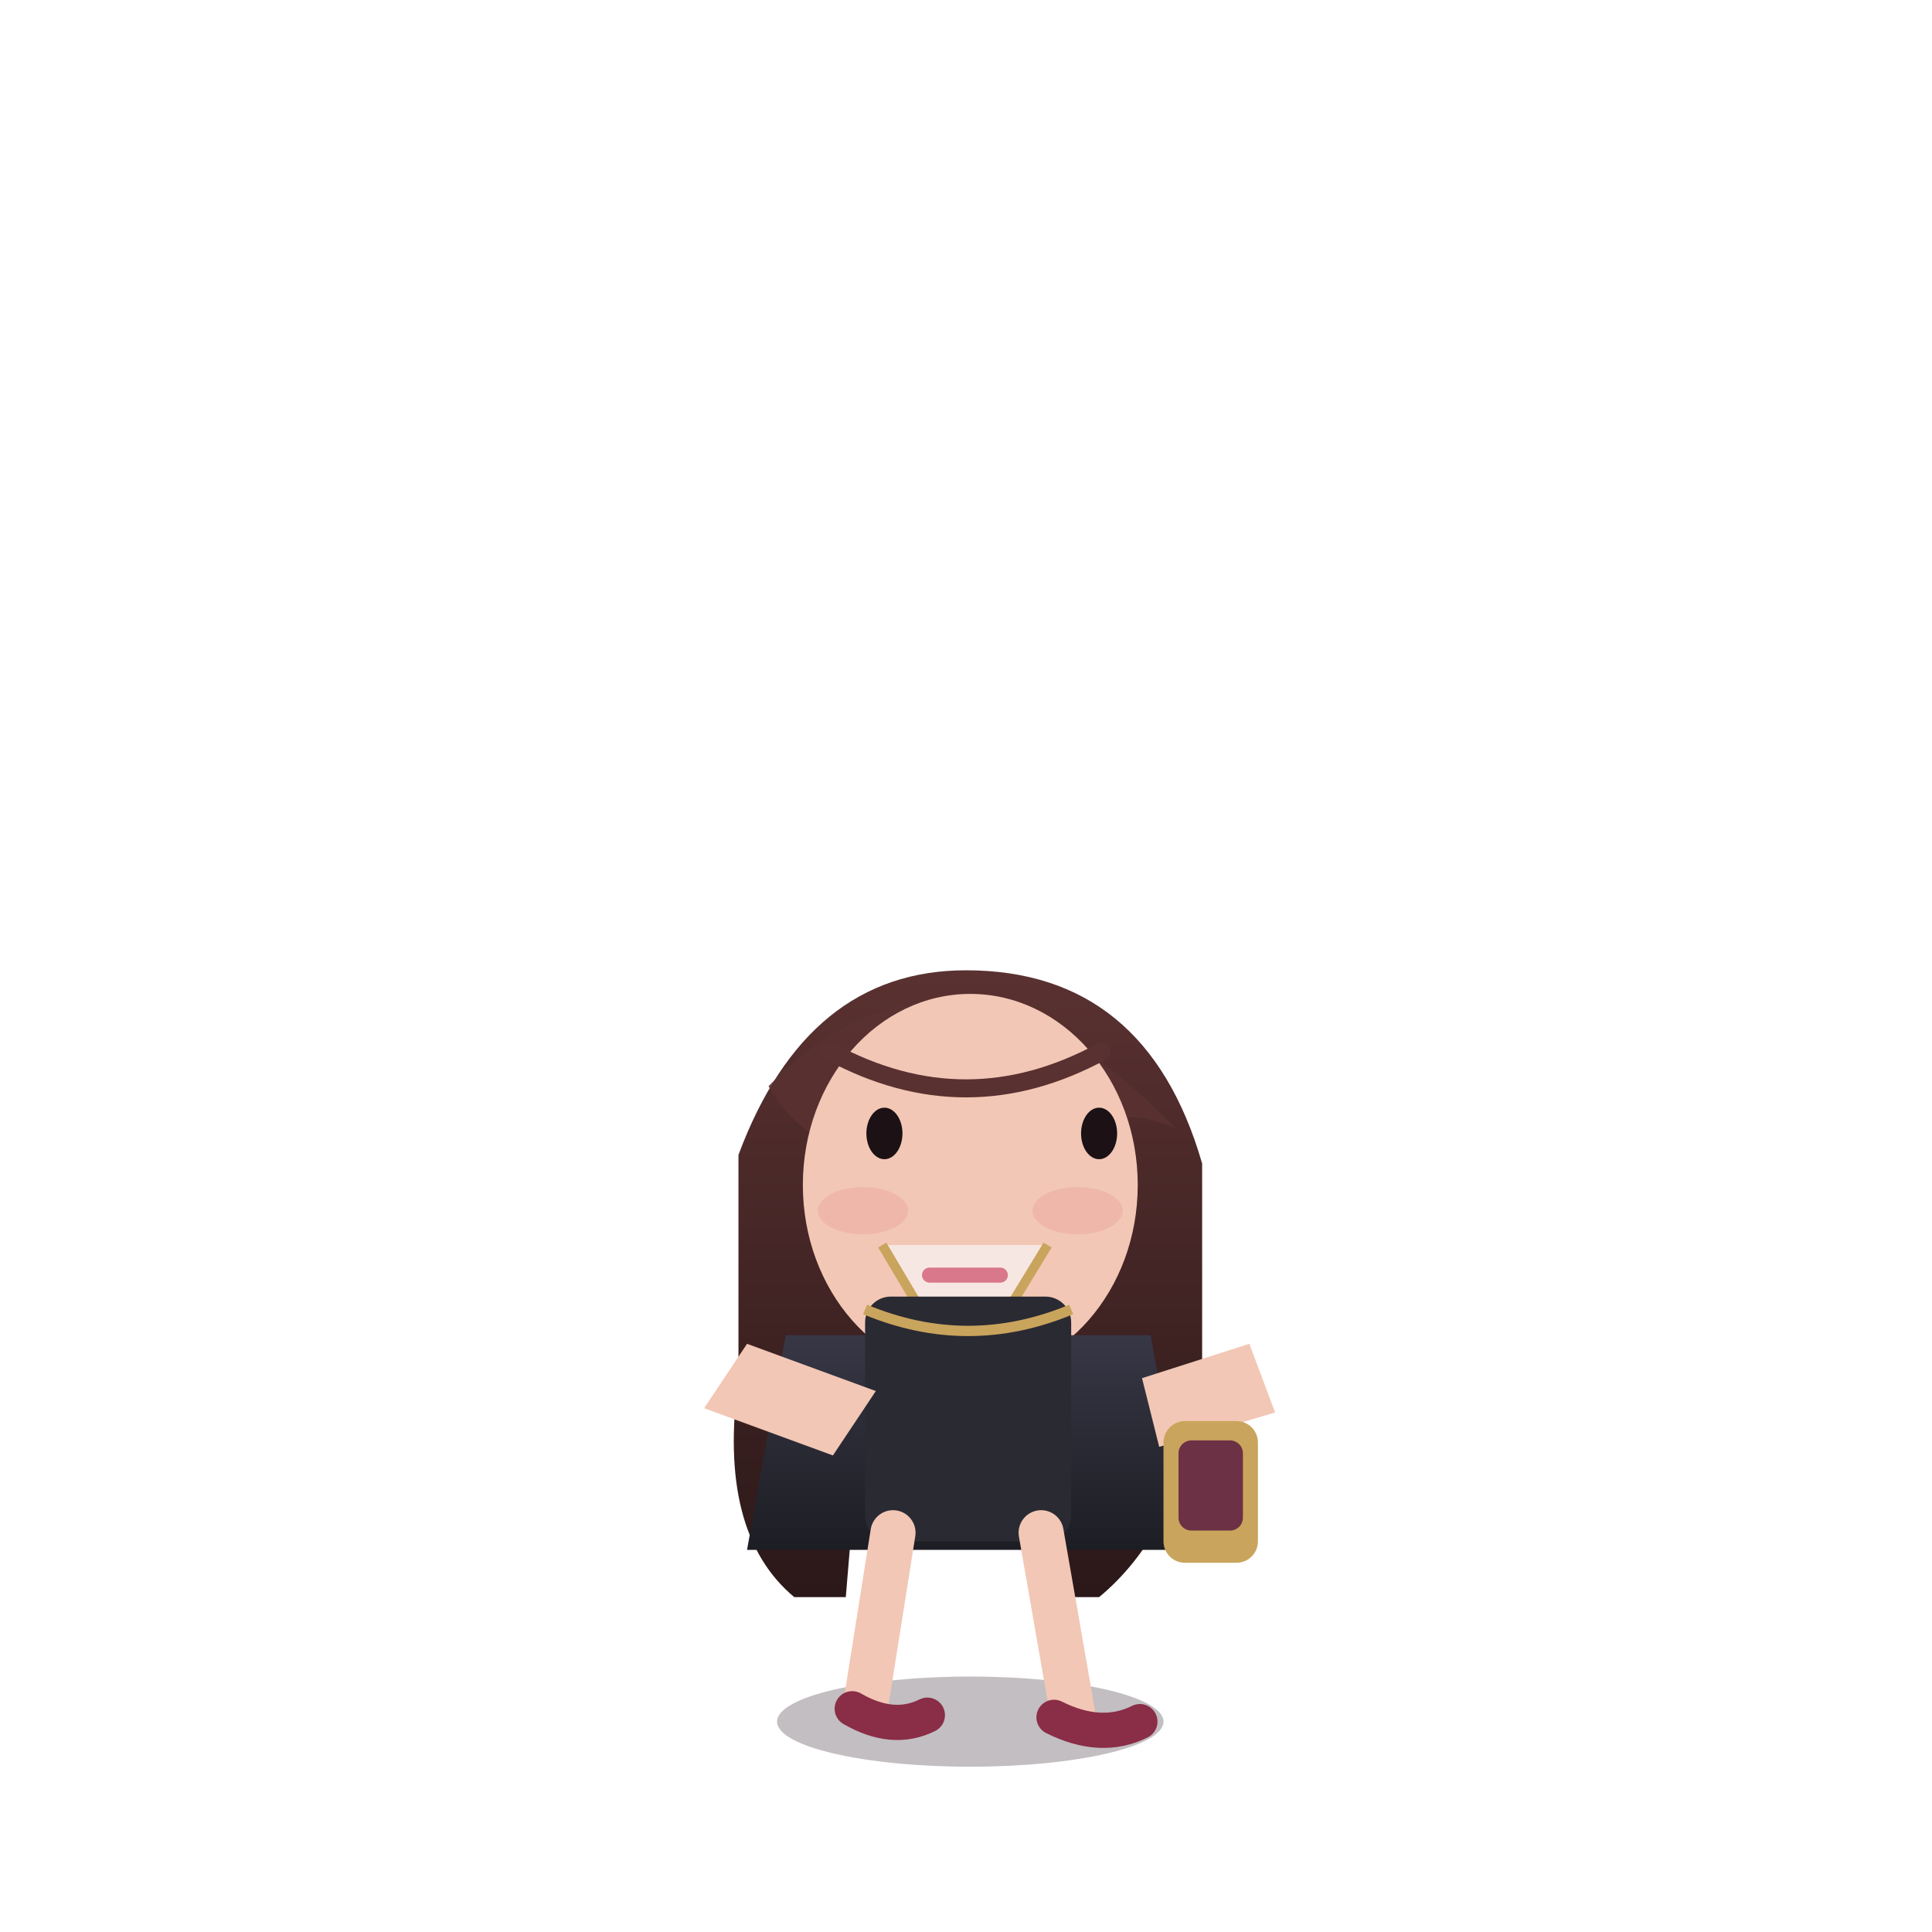
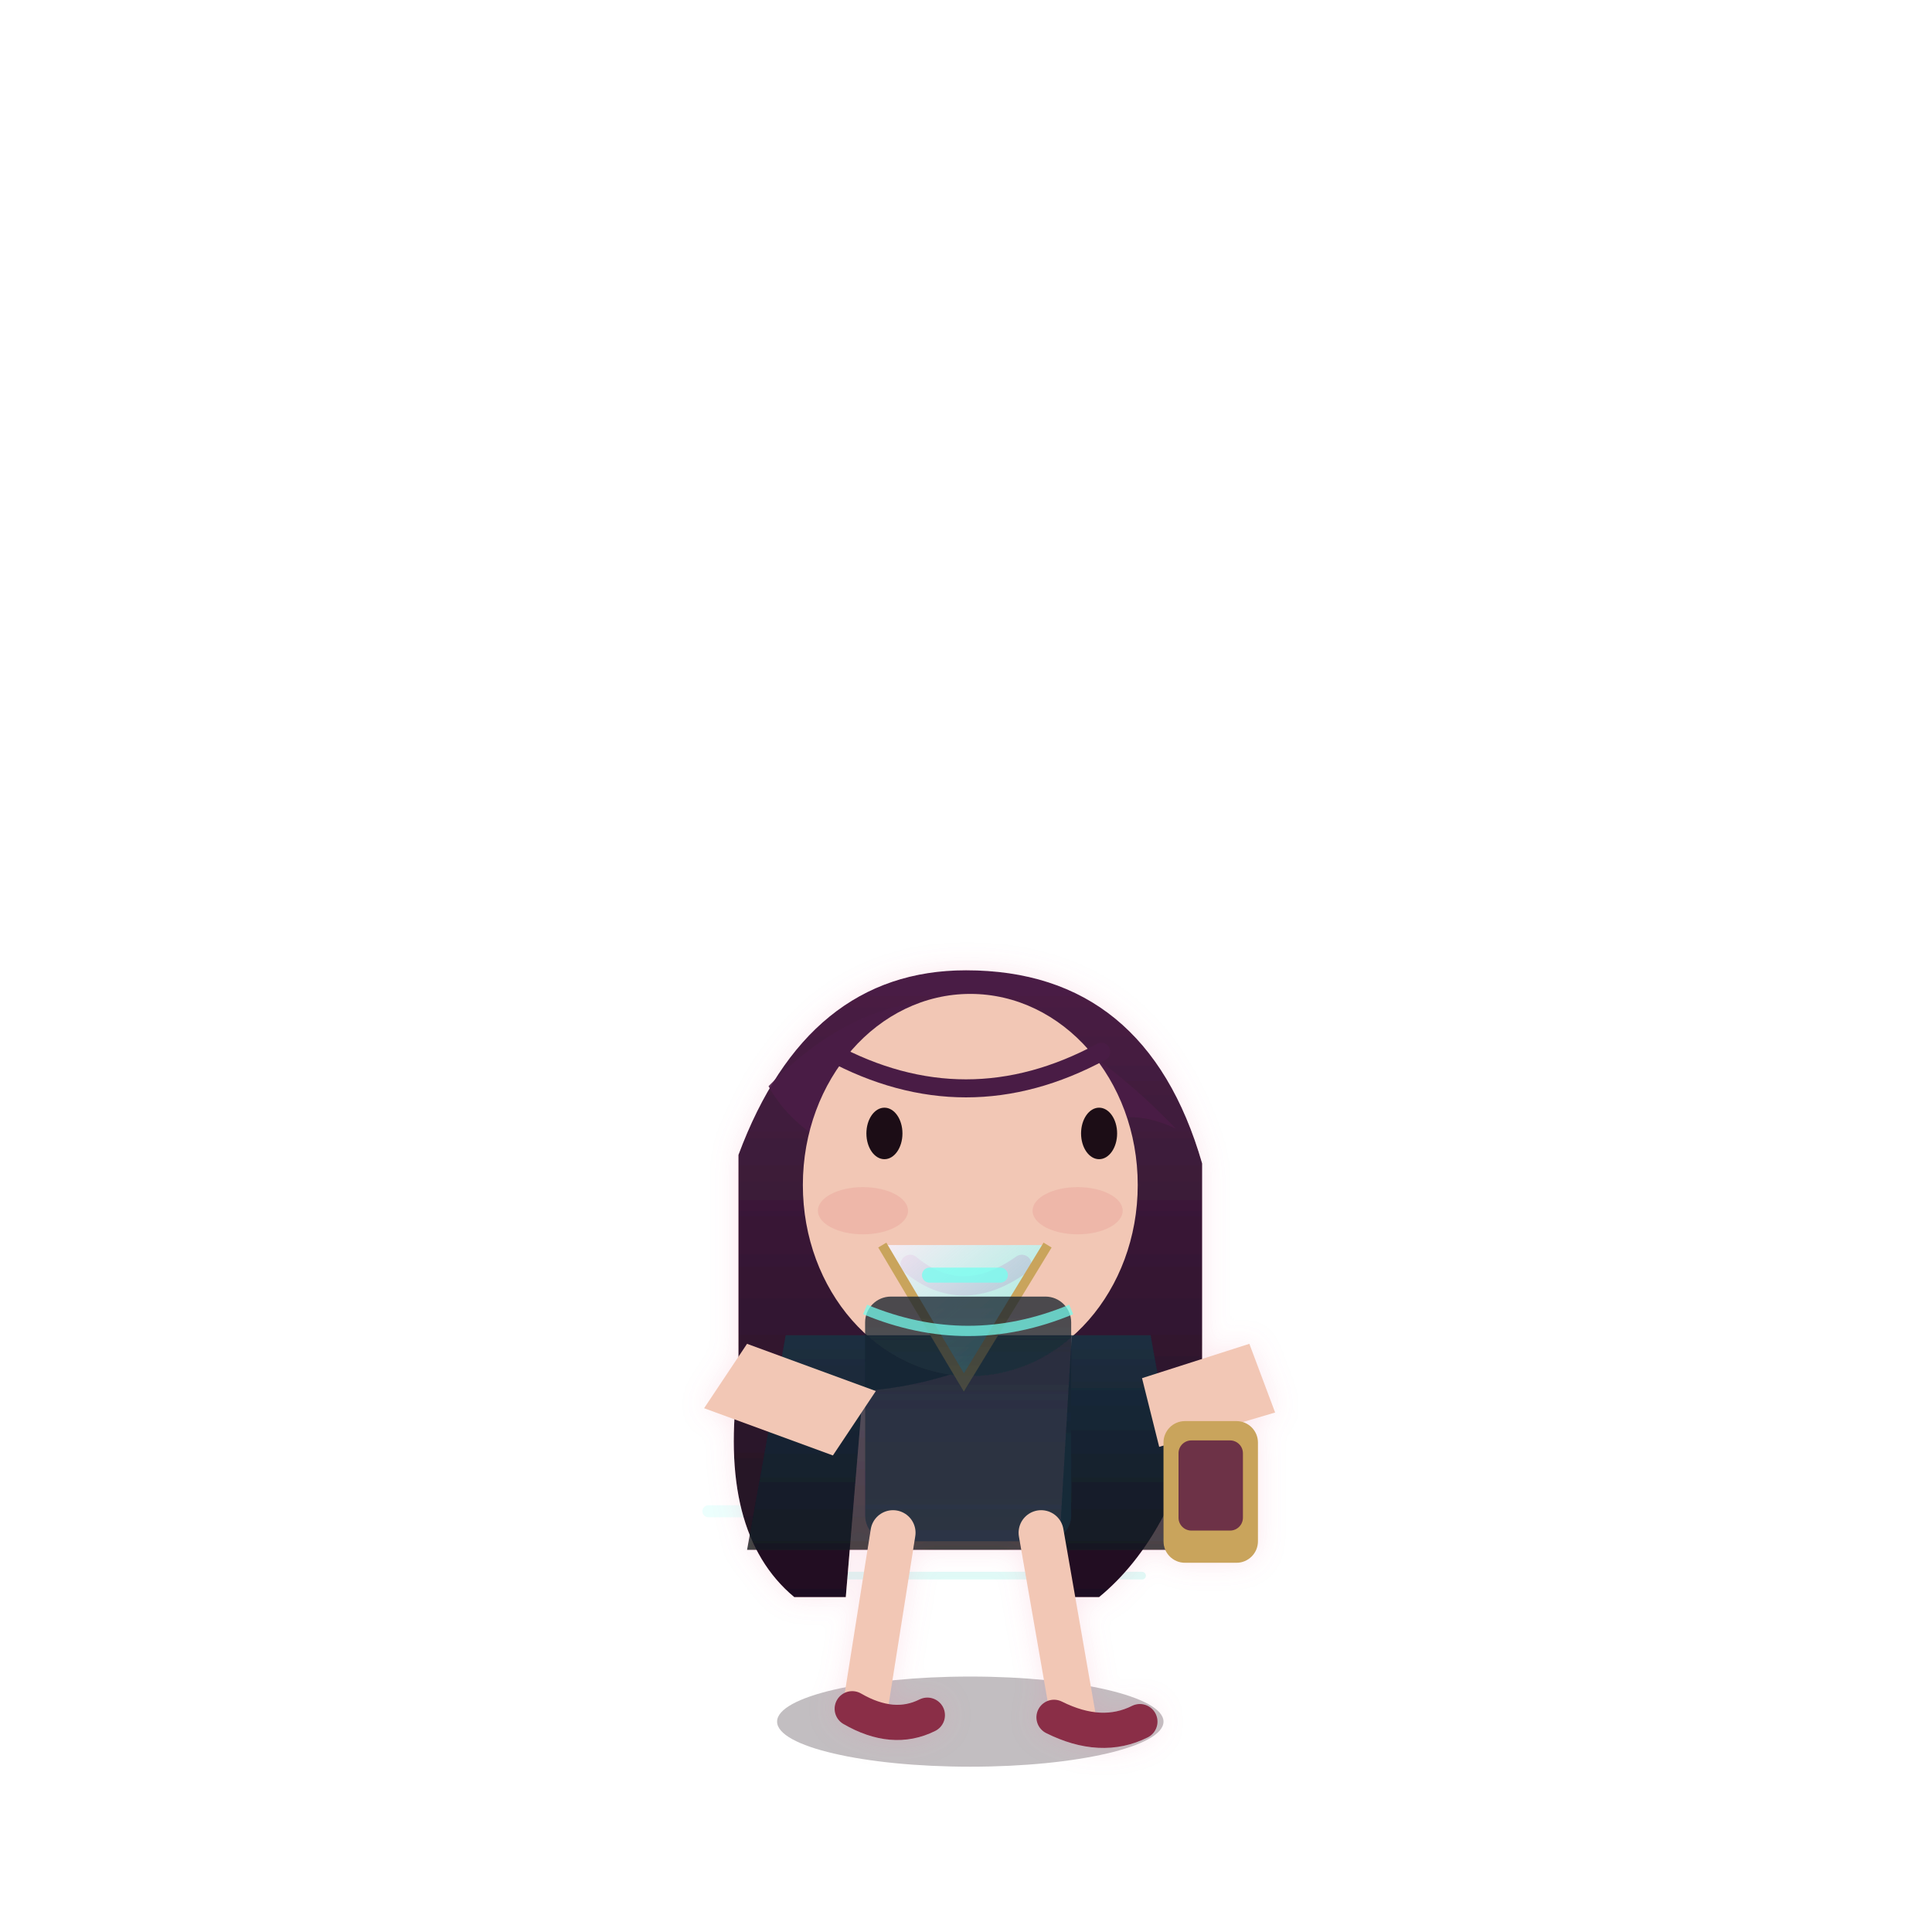
<svg xmlns="http://www.w3.org/2000/svg" viewBox="-15 -25 45 45" width="500" height="500">
  <defs>
    <linearGradient id="hair-grad" x1="0" y1="0" x2="0" y2="1">
-       <stop offset="0%" stop-color="#5A3131" />
-       <stop offset="100%" stop-color="#2B1818" />
+       <stop offset="0%" stop-color="#4A1F45" />
+       <stop offset="100%" stop-color="#1F1020" />
    </linearGradient>
    <linearGradient id="blazer-grad" x1="0" y1="0" x2="0" y2="1">
-       <stop offset="0%" stop-color="#373746" />
-       <stop offset="100%" stop-color="#1D1D24" />
+       <stop offset="0%" stop-color="#183343" />
+       <stop offset="100%" stop-color="#101A23" />
    </linearGradient>
+     <linearGradient id="blouse-grad" x1="0" y1="0" x2="1" y2="1">
+       <stop offset="0%" stop-color="#F8EFFA" stop-opacity="0.9" />
+       <stop offset="100%" stop-color="#74FFF0" stop-opacity="0.45" />
+     </linearGradient>
+     <linearGradient id="skirt-grad" x1="0" y1="0" x2="0" y2="1">
+       <stop offset="0%" stop-color="#141F2B" stop-opacity="0.9" />
+       <stop offset="100%" stop-color="#183343" stop-opacity="0.78" />
+     </linearGradient>
+     <filter id="glam-glow" x="-50%" y="-50%" width="200%" height="200%">
+       <feDropShadow dx="0" dy="0" stdDeviation="0.46" flood-color="#74FFF0" flood-opacity="0.22" />
+       <feDropShadow dx="0" dy="0" stdDeviation="0.32" flood-color="#F07AA4" flood-opacity="0.18" />
+     </filter>
    <style>
      .body-float { transform-origin: 7.5px 10px; animation: bodyFloat 3.8s infinite ease-in-out; }
      .hair-sway { transform-origin: 7.5px 4.5px; animation: hairSway 4.8s infinite ease-in-out; }
      .sparkle-pulse { animation: sparklePulse 1.8s infinite ease-in-out; }
      .alert-pop { animation: alertPop 0.9s infinite ease-in-out; }
      .sleep-breathe { transform-origin: 7.5px 10px; animation: sleepBreathe 4.6s infinite ease-in-out; }
      .mini-hover { animation: miniHover 2.6s infinite ease-in-out; }
      @keyframes bodyFloat {
        0%,100% { transform: translate(0,0); }
        50% { transform: translate(0,0.65px); }
      }
      @keyframes hairSway {
        0%,100% { transform: rotate(0deg); }
        50% { transform: rotate(-1.6deg); }
      }
      @keyframes sparklePulse {
        0%,100% { opacity: 0.65; transform: scale(1); }
        50% { opacity: 1; transform: scale(1.08); }
      }
      @keyframes alertPop {
        0%,100% { transform: translateY(0); }
        50% { transform: translateY(-0.7px); }
      }
      @keyframes sleepBreathe {
        0%,100% { transform: translate(0,0) scale(1,1); }
        50% { transform: translate(0,0.8px) scale(1.02,0.98); }
      }
      @keyframes miniHover {
        0%,100% { transform: translateY(0); }
        50% { transform: translateY(-0.8px); }
      }
    </style>
  </defs>
+   <g opacity="0.14">
+     <path d="M1.5 10.2 H13.7" stroke="#74FFF0" stroke-width="0.28" stroke-linecap="round" />
+     <path d="M2.6 11 H12.3" stroke="#F07AA4" stroke-width="0.2" stroke-linecap="round" />
+     <path d="M3.8 11.7 H11.6" stroke="#1ED7C8" stroke-width="0.18" stroke-linecap="round" />
+   </g>
  <g transform="translate(0 0) scale(1 1)">
    <ellipse cx="7.6" cy="15.1" rx="4.5" ry="1.05" fill="#24171F" opacity="0.28" />
  </g>
  <g>
-     <g transform="translate(0 0) rotate(0 7.5 9.5)" class="body-float">
+     <g transform="translate(0 0) rotate(0 7.5 9.5)" class="body-float" filter="url(#glam-glow)">
      <g class="hair-sway">
        <path d="M2.2 1.9 Q3.8 -2.4 7.5 -2.4 Q11.7 -2.4 13 2.1 L13 7.8 Q12.3 10.8 10.6 12.2 L9.6 12.2 L10 5.5 Q7.8 7.2 5.1 7.4 L4.7 12.2 L3.5 12.2 Q1.7 10.7 2.2 7.1 Z" fill="url(#hair-grad)" />
-         <path d="M2.9 0.3 Q7.2 -4.1 12.4 1.3 Q11.4 0.8 10.5 1.2 Q7.6 -1.6 4.4 1.7 Q3.4 1.2 2.9 0.3 Z" fill="#5A3131" opacity="0.88" />
+         <path d="M2.9 0.3 Q7.2 -4.1 12.4 1.3 Q11.4 0.8 10.5 1.2 Q7.6 -1.6 4.4 1.7 Q3.4 1.2 2.9 0.3 Z" fill="#4A1F45" opacity="0.88" />
      </g>
      <ellipse cx="7.6" cy="2.6" rx="3.9" ry="4.45" fill="#F2C7B5" />
      <ellipse cx="5.1" cy="3.2" rx="1.05" ry="0.55" fill="#E8A59B" opacity="0.45" />
      <ellipse cx="10.1" cy="3.2" rx="1.05" ry="0.55" fill="#E8A59B" opacity="0.45" />
      <g fill="#1C1115">
        <ellipse cx="5.6" cy="1.4" rx="0.42" ry="0.6" />
        <ellipse cx="10.6" cy="1.4" rx="0.42" ry="0.6" />
      </g>
-       <path d="M6.2 4.45 q1.2 1 2.6 0" stroke="#B84C67" stroke-width="0.45" fill="none" stroke-linecap="round" />
-       <path d="M4.35 -0.5 Q7.5 1.2 10.65 -0.5" stroke="#5A3131" stroke-width="0.42" fill="none" stroke-linecap="round" />
-       <path d="M3.3 6.1 L11.8 6.1 L12.7 11.1 L2.4 11.1 Z" fill="url(#blazer-grad)" />
-       <path d="M5.55 4 L7.45 7.2 L9.4 4" fill="#F7E7E2" />
-       <path d="M5.55 4 L7.45 7.2 L9.4 4" stroke="#C9A45C" stroke-width="0.22" fill="#F7E7E2" />
-       <path d="M6.65 4.7 H8.3" stroke="#D9778B" stroke-width="0.35" stroke-linecap="round" />
-       <rect x="5.15" y="5.2" width="4.8" height="5.7" rx="0.6" fill="#2A2A33" />
-       <path d="M5.15 5.5 Q7.55 6.5 9.95 5.5" stroke="#C9A45C" stroke-width="0.24" fill="none" />
+       <path d="M6.2 4.45 q1.2 1 2.6 0" stroke="#E04787" stroke-width="0.45" fill="none" stroke-linecap="round" />
+       <path d="M4.35 -0.5 Q7.5 1.2 10.65 -0.5" stroke="#4A1F45" stroke-width="0.42" fill="none" stroke-linecap="round" />
+       <path d="M3.3 6.1 L11.8 6.1 L12.7 11.1 L2.4 11.1 Z" fill="url(#blazer-grad)" fill-opacity="0.84" />
+       <path d="M5.55 4 L7.45 7.2 L9.4 4" fill="url(#blouse-grad)" fill-opacity="0.82" />
+       <path d="M5.55 4 L7.45 7.2 L9.4 4" stroke="#C9A45C" stroke-width="0.22" fill="url(#blouse-grad)" fill-opacity="0.78" />
+       <path d="M6.65 4.7 H8.3" stroke="#74FFF0" stroke-width="0.35" stroke-linecap="round" opacity="0.75" />
+       <rect x="5.15" y="5.2" width="4.8" height="5.7" rx="0.6" fill="url(#skirt-grad)" fill-opacity="0.84" />
+       <path d="M5.15 5.5 Q7.55 6.5 9.95 5.5" stroke="#74FFF0" stroke-width="0.24" fill="none" opacity="0.72" />
      <path d="M1.4 7.8 L4.4 8.9 L5.4 7.4 L2.4 6.3 Z" fill="#F2C7B5" />
      <path d="M12 8.7 L14.7 7.9 L14.1 6.3 L11.6 7.1 Z" fill="#F2C7B5" />
      <path d="M5.8 10.7 L5.15 14.8" stroke="#F2C7B5" stroke-width="1.05" stroke-linecap="round" />
      <path d="M9.25 10.7 L10 15" stroke="#F2C7B5" stroke-width="1.05" stroke-linecap="round" />
      <path d="M4.85 14.8 Q5.8 15.35 6.6 14.95" stroke="#8A2D47" stroke-width="0.82" stroke-linecap="round" />
      <path d="M9.55 15 Q10.65 15.55 11.55 15.1" stroke="#8A2D47" stroke-width="0.82" stroke-linecap="round" />
      <g transform="translate(12.1 8.1)">
        <rect x="0" y="0" width="2.2" height="3.3" rx="0.5" fill="#C9A45C" />
        <rect x="0.35" y="0.45" width="1.5" height="2.1" rx="0.3" fill="#6D3146" />
      </g>
    </g>
  </g>
</svg>
